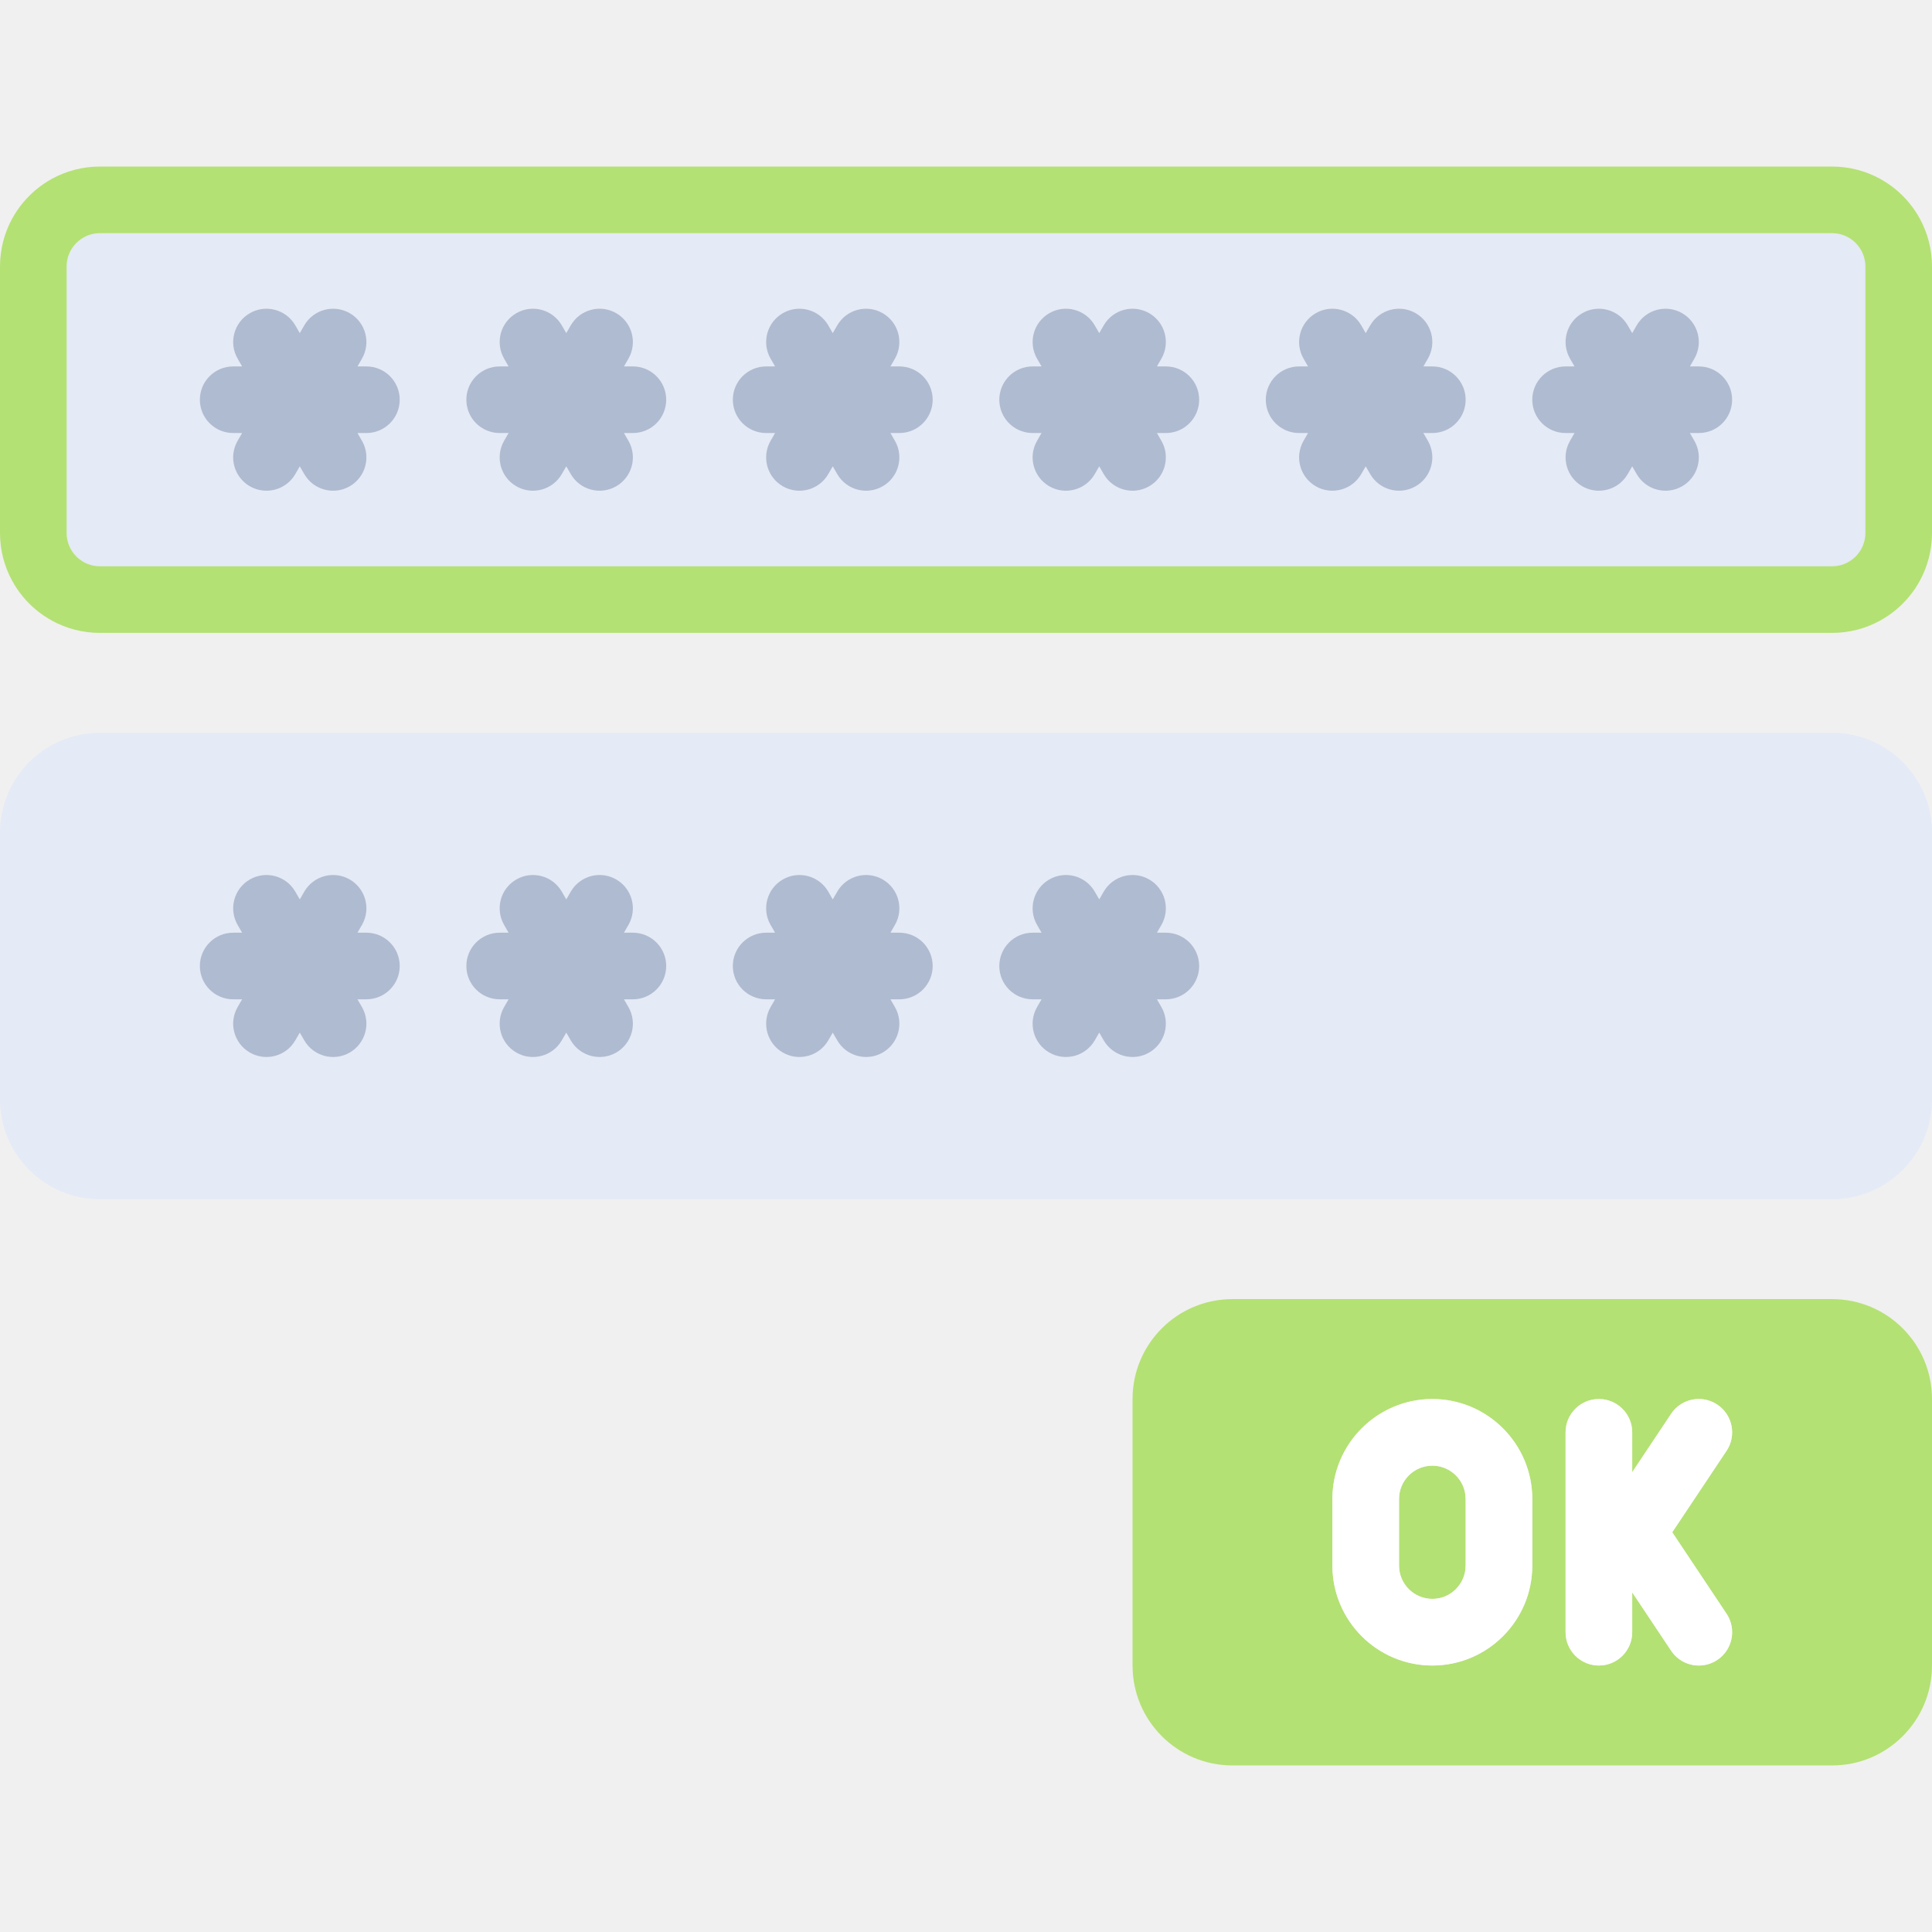
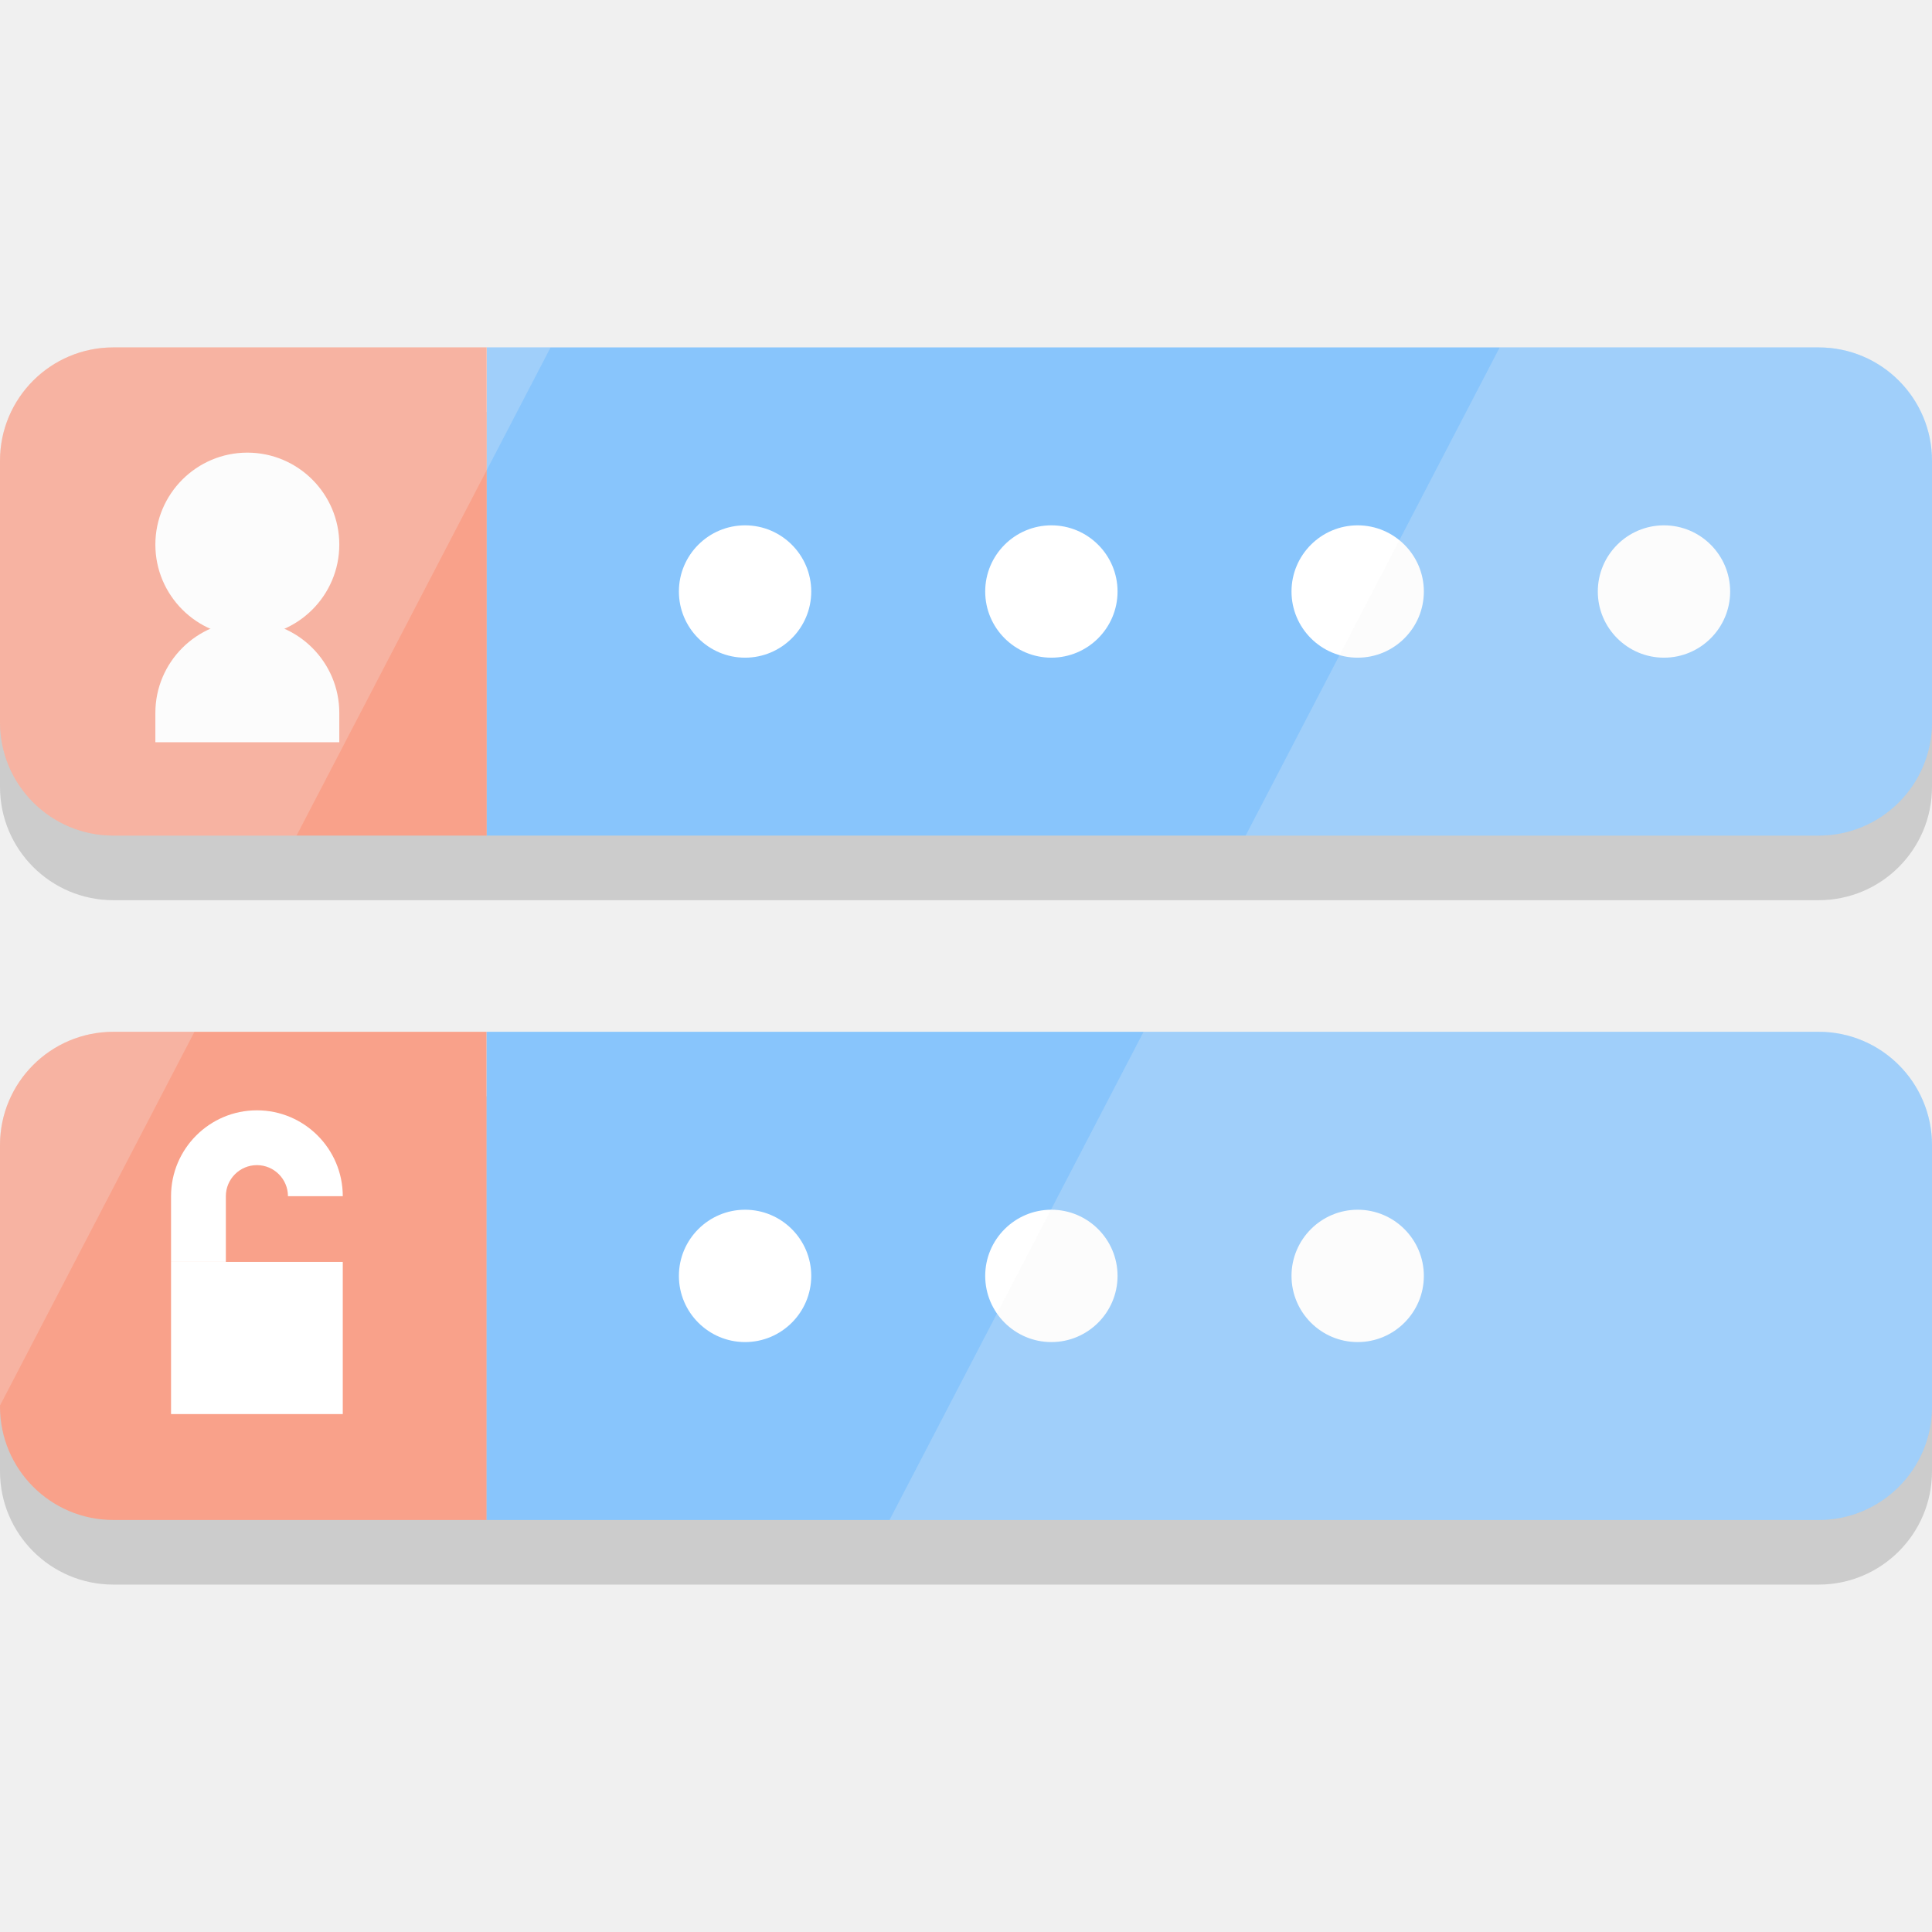
- <svg xmlns="http://www.w3.org/2000/svg" version="1.1" id="Layer_1" x="0px" y="0px" viewBox="0 0 512.001 512.001" style="enable-background:new 0 0 512.001 512.001;" xml:space="preserve">
-   <path style="fill:#E4EAF6;" d="M494.345,70.621c0-4.867-3.96-8.828-8.828-8.828H26.483c-4.867,0-8.828,3.96-8.828,8.828v70.621  c0,4.867,3.96,8.828,8.828,8.828h459.034c4.867,0,8.828-3.96,8.828-8.828V70.621z M105.931,105.932c0,4.875-3.953,8.828-8.828,8.828  h-2.366l1.183,2.048c2.438,4.222,0.991,9.621-3.231,12.058c-4.222,2.438-9.621,0.991-12.058-3.231l-1.183-2.048l-1.183,2.048  c-2.438,4.222-7.837,5.668-12.058,3.231s-5.668-7.837-3.231-12.058l1.183-2.048h-2.366c-4.875,0-8.828-3.953-8.828-8.828l0,0  c0-4.875,3.953-8.828,8.828-8.828h2.366l-1.183-2.048c-2.438-4.222-0.991-9.621,3.231-12.058s9.621-0.991,12.058,3.231l1.183,2.048  l1.183-2.048c2.438-4.222,7.837-5.668,12.058-3.231s5.668,7.837,3.231,12.058l-1.183,2.048h2.366  C101.978,97.104,105.931,101.057,105.931,105.932L105.931,105.932z M176.552,105.932c0,4.875-3.953,8.828-8.828,8.828h-2.366  l1.183,2.048c2.438,4.222,0.991,9.621-3.231,12.058c-4.222,2.438-9.621,0.991-12.058-3.231l-1.183-2.048l-1.183,2.048  c-2.438,4.222-7.837,5.668-12.058,3.231c-4.222-2.438-5.668-7.837-3.231-12.058l1.183-2.048h-2.366  c-4.875,0-8.828-3.953-8.828-8.828l0,0c0-4.875,3.953-8.828,8.828-8.828h2.366l-1.183-2.048c-2.438-4.222-0.991-9.621,3.231-12.058  c4.222-2.438,9.621-0.991,12.058,3.231l1.183,2.048l1.183-2.048c2.438-4.222,7.837-5.668,12.058-3.231s5.668,7.837,3.231,12.058  l-1.183,2.048h2.366C172.599,97.104,176.552,101.057,176.552,105.932L176.552,105.932z M247.172,105.932  c0,4.875-3.953,8.828-8.828,8.828h-2.366l1.183,2.048c2.438,4.222,0.991,9.621-3.231,12.058s-9.621,0.991-12.058-3.231l-1.183-2.048  l-1.183,2.048c-2.438,4.222-7.837,5.668-12.058,3.231c-4.222-2.438-5.668-7.837-3.231-12.058l1.183-2.048h-2.366  c-4.875,0-8.828-3.953-8.828-8.828l0,0c0-4.875,3.953-8.828,8.828-8.828h2.366l-1.183-2.048c-2.438-4.222-0.991-9.621,3.231-12.058  c4.222-2.438,9.621-0.991,12.058,3.231l1.183,2.048l1.183-2.048c2.438-4.222,7.837-5.668,12.058-3.231  c4.222,2.438,5.668,7.837,3.231,12.058l-1.183,2.048h2.366C243.22,97.104,247.172,101.057,247.172,105.932L247.172,105.932z   M317.793,105.932c0,4.875-3.953,8.828-8.828,8.828H306.6l1.183,2.048c2.438,4.222,0.991,9.621-3.231,12.058  s-9.621,0.991-12.059-3.231l-1.183-2.048l-1.183,2.048c-2.438,4.222-7.837,5.668-12.059,3.231  c-4.222-2.438-5.668-7.837-3.231-12.058l1.183-2.048h-2.366c-4.875,0-8.828-3.953-8.828-8.828l0,0c0-4.875,3.953-8.828,8.828-8.828  h2.366l-1.183-2.048c-2.438-4.222-0.991-9.621,3.231-12.058c4.222-2.438,9.621-0.991,12.058,3.231l1.183,2.048l1.183-2.048  c2.438-4.222,7.837-5.668,12.059-3.231c4.222,2.438,5.668,7.837,3.231,12.058l-1.183,2.048h2.366  C313.841,97.104,317.793,101.057,317.793,105.932L317.793,105.932z M388.414,105.932c0,4.875-3.953,8.828-8.828,8.828h-2.366  l1.183,2.048c2.438,4.222,0.991,9.621-3.231,12.058s-9.621,0.991-12.059-3.231l-1.183-2.048l-1.183,2.048  c-2.438,4.222-7.837,5.668-12.058,3.231s-5.668-7.837-3.231-12.058l1.183-2.048h-2.366c-4.875,0-8.828-3.953-8.828-8.828l0,0  c0-4.875,3.953-8.828,8.828-8.828h2.366l-1.183-2.048c-2.438-4.222-0.991-9.621,3.231-12.058c4.222-2.438,9.621-0.991,12.058,3.231  l1.183,2.048l1.183-2.048c2.438-4.222,7.837-5.668,12.059-3.231c4.222,2.438,5.668,7.837,3.231,12.058l-1.183,2.048h2.366  C384.461,97.104,388.414,101.057,388.414,105.932L388.414,105.932z M459.034,105.932c0,4.875-3.953,8.828-8.828,8.828h-2.366  l1.183,2.048c2.438,4.222,0.991,9.621-3.231,12.058c-4.222,2.438-9.621,0.991-12.058-3.231l-1.183-2.048l-1.183,2.048  c-2.438,4.222-7.837,5.668-12.059,3.231c-4.222-2.438-5.668-7.837-3.231-12.058l1.183-2.048h-2.366  c-4.875,0-8.828-3.953-8.828-8.828l0,0c0-4.875,3.953-8.828,8.828-8.828h2.366l-1.183-2.048c-2.438-4.222-0.991-9.621,3.231-12.058  l0,0c4.222-2.438,9.621-0.991,12.059,3.231l1.183,2.048l1.183-2.048c2.438-4.222,7.837-5.668,12.058-3.231l0,0  c4.222,2.438,5.668,7.837,3.231,12.058l-1.183,2.048h2.366C455.082,97.104,459.034,101.057,459.034,105.932L459.034,105.932z" />
-   <path style="fill:#AFBBD0;" d="M97.103,97.104h-2.366l1.183-2.048c2.438-4.222,0.991-9.621-3.231-12.058  c-4.222-2.438-9.621-0.991-12.058,3.231l-1.183,2.048l-1.183-2.048c-2.438-4.222-7.837-5.668-12.058-3.231  s-5.668,7.837-3.231,12.058l1.183,2.048h-2.366c-4.875,0-8.828,3.953-8.828,8.828l0,0c0,4.875,3.953,8.828,8.828,8.828h2.366  l-1.183,2.048c-2.438,4.222-0.991,9.621,3.231,12.058s9.621,0.991,12.058-3.231l1.183-2.048l1.183,2.048  c2.438,4.222,7.837,5.668,12.058,3.231s5.668-7.837,3.231-12.058l-1.183-2.048h2.366c4.875,0,8.828-3.953,8.828-8.828l0,0  C105.931,101.057,101.978,97.104,97.103,97.104z" />
-   <path style="fill:#B4E173;" d="M511.166,64.003c-0.544-2.115-1.343-4.128-2.362-6.005c-0.407-0.75-0.851-1.479-1.326-2.184  c-1.903-2.817-4.335-5.249-7.154-7.153c-0.704-0.476-1.433-0.919-2.184-1.326c-1.876-1.02-3.89-1.818-6.005-2.362  c-2.114-0.545-4.332-0.834-6.617-0.834H26.483c-2.285,0-4.503,0.289-6.618,0.834c-2.115,0.544-4.129,1.343-6.005,2.362  c-0.75,0.407-1.479,0.851-2.184,1.326c-2.818,1.903-5.249,4.335-7.154,7.153c-0.474,0.705-0.918,1.433-1.325,2.184  c-1.02,1.876-1.818,3.89-2.362,6.005C0.289,66.118,0,68.336,0,70.621v70.621c0,2.285,0.289,4.503,0.834,6.618  c0.544,2.115,1.343,4.128,2.362,6.005c0.407,0.75,0.851,1.479,1.326,2.184c1.903,2.817,4.335,5.249,7.154,7.153  c0.704,0.476,1.433,0.919,2.184,1.326c1.876,1.02,3.89,1.818,6.005,2.362c2.114,0.545,4.332,0.834,6.617,0.834h459.034  c2.285,0,4.503-0.289,6.618-0.834c2.115-0.544,4.129-1.343,6.005-2.362c0.75-0.407,1.479-0.851,2.184-1.326  c2.818-1.903,5.249-4.335,7.154-7.153c0.476-0.704,0.919-1.433,1.326-2.184c1.02-1.876,1.818-3.89,2.362-6.005  c0.544-2.115,0.834-4.333,0.834-6.618V70.621C512,68.336,511.711,66.118,511.166,64.003z M485.517,150.07H26.483  c-4.867,0-8.828-3.96-8.828-8.828V70.621c0-4.867,3.96-8.828,8.828-8.828h459.034c4.867,0,8.828,3.96,8.828,8.828v70.621  C494.345,146.109,490.385,150.07,485.517,150.07z" />
+ <svg xmlns="http://www.w3.org/2000/svg" version="1.1" id="Layer_1" x="0px" y="0px" viewBox="0 0 403.68 403.68" style="enable-background:new 0 0 403.68 403.68;" xml:space="preserve">
  <g>
-     <path style="fill:#AFBBD0;" d="M167.724,97.104h-2.366l1.183-2.048c2.438-4.222,0.991-9.621-3.231-12.058   c-4.222-2.438-9.621-0.991-12.058,3.231l-1.183,2.048l-1.183-2.048c-2.438-4.222-7.837-5.668-12.058-3.231   c-4.222,2.438-5.668,7.837-3.231,12.058l1.183,2.048h-2.366c-4.875,0-8.828,3.953-8.828,8.828l0,0c0,4.875,3.953,8.828,8.828,8.828   h2.366l-1.183,2.048c-2.438,4.222-0.991,9.621,3.231,12.058c4.222,2.438,9.621,0.991,12.058-3.231l1.183-2.048l1.183,2.048   c2.438,4.222,7.837,5.668,12.058,3.231s5.668-7.837,3.231-12.058l-1.183-2.048h2.366c4.875,0,8.828-3.953,8.828-8.828l0,0   C176.552,101.057,172.599,97.104,167.724,97.104z" />
-     <path style="fill:#AFBBD0;" d="M238.345,97.104h-2.366l1.183-2.048c2.438-4.222,0.991-9.621-3.231-12.058   s-9.621-0.991-12.058,3.231l-1.183,2.048l-1.183-2.048c-2.438-4.222-7.837-5.668-12.058-3.231   c-4.222,2.438-5.668,7.837-3.231,12.058l1.183,2.048h-2.366c-4.875,0-8.828,3.953-8.828,8.828l0,0c0,4.875,3.953,8.828,8.828,8.828   h2.366l-1.183,2.048c-2.438,4.222-0.991,9.621,3.231,12.058c4.222,2.438,9.621,0.991,12.058-3.231l1.183-2.048l1.183,2.048   c2.438,4.222,7.837,5.668,12.058,3.231c4.222-2.438,5.668-7.837,3.231-12.058l-1.183-2.048h2.366c4.875,0,8.828-3.953,8.828-8.828   l0,0C247.172,101.057,243.22,97.104,238.345,97.104z" />
-     <path style="fill:#AFBBD0;" d="M308.966,97.104H306.6l1.183-2.048c2.438-4.222,0.991-9.621-3.231-12.058s-9.621-0.991-12.059,3.231   l-1.183,2.048l-1.183-2.048c-2.438-4.222-7.837-5.668-12.059-3.231c-4.222,2.438-5.668,7.837-3.231,12.058l1.183,2.048h-2.366   c-4.875,0-8.828,3.953-8.828,8.828l0,0c0,4.875,3.953,8.828,8.828,8.828h2.366l-1.183,2.048c-2.438,4.222-0.991,9.621,3.231,12.058   c4.222,2.438,9.621,0.991,12.058-3.231l1.183-2.048l1.183,2.048c2.438,4.222,7.837,5.668,12.059,3.231   c4.222-2.438,5.668-7.837,3.231-12.058l-1.183-2.048h2.366c4.875,0,8.828-3.953,8.828-8.828l0,0   C317.793,101.057,313.841,97.104,308.966,97.104z" />
-     <path style="fill:#AFBBD0;" d="M379.586,97.104h-2.366l1.183-2.048c2.438-4.222,0.991-9.621-3.231-12.058   s-9.621-0.991-12.059,3.231l-1.183,2.048l-1.183-2.048c-2.438-4.222-7.837-5.668-12.058-3.231s-5.668,7.837-3.231,12.058   l1.183,2.048h-2.366c-4.875,0-8.828,3.953-8.828,8.828l0,0c0,4.875,3.953,8.828,8.828,8.828h2.366l-1.183,2.048   c-2.438,4.222-0.991,9.621,3.231,12.058c4.222,2.438,9.621,0.991,12.058-3.231l1.183-2.048l1.183,2.048   c2.438,4.222,7.837,5.668,12.059,3.231c4.222-2.438,5.668-7.837,3.231-12.058l-1.183-2.048h2.366c4.875,0,8.828-3.953,8.828-8.828   l0,0C388.414,101.057,384.461,97.104,379.586,97.104z" />
-     <path style="fill:#AFBBD0;" d="M450.207,97.104h-2.366l1.183-2.048c2.438-4.222,0.991-9.621-3.231-12.058l0,0   c-4.222-2.438-9.621-0.991-12.058,3.231l-1.183,2.048l-1.183-2.048c-2.438-4.222-7.837-5.668-12.059-3.231l0,0   c-4.222,2.438-5.668,7.837-3.231,12.058l1.183,2.048h-2.366c-4.875,0-8.828,3.953-8.828,8.828l0,0c0,4.875,3.953,8.828,8.828,8.828   h2.366l-1.183,2.048c-2.438,4.222-0.991,9.621,3.231,12.058s9.621,0.991,12.059-3.231l1.183-2.048l1.183,2.048   c2.438,4.222,7.837,5.668,12.058,3.231s5.668-7.837,3.231-12.058l-1.183-2.048h2.366c4.875,0,8.828-3.953,8.828-8.828l0,0   C459.034,101.057,455.082,97.104,450.207,97.104z" />
-   </g>
-   <path style="fill:#E4EAF6;" d="M485.517,194.207H26.483C11.857,194.207,0,206.064,0,220.69v70.621  c0,14.626,11.857,26.483,26.483,26.483h459.034c14.626,0,26.483-11.857,26.483-26.483V220.69  C512,206.064,500.143,194.207,485.517,194.207z M105.931,256.001c0,4.875-3.953,8.828-8.828,8.828h-2.366l1.183,2.048  c2.438,4.222,0.991,9.621-3.231,12.058c-4.222,2.438-9.621,0.991-12.058-3.231l-1.183-2.048l-1.183,2.048  c-2.438,4.222-7.837,5.668-12.058,3.231c-4.222-2.438-5.668-7.837-3.231-12.058l1.183-2.048h-2.366  c-4.875,0-8.828-3.953-8.828-8.828l0,0c0-4.875,3.953-8.828,8.828-8.828h2.366l-1.183-2.048c-2.438-4.222-0.991-9.621,3.231-12.058  s9.621-0.991,12.058,3.231l1.183,2.048l1.183-2.048c2.438-4.222,7.837-5.668,12.058-3.231s5.668,7.837,3.231,12.058l-1.183,2.048  h2.366C101.978,247.173,105.931,251.126,105.931,256.001L105.931,256.001z M176.552,256.001c0,4.875-3.953,8.828-8.828,8.828h-2.366  l1.183,2.048c2.438,4.222,0.991,9.621-3.231,12.058c-4.222,2.438-9.621,0.991-12.058-3.231l-1.183-2.048l-1.183,2.048  c-2.438,4.222-7.837,5.668-12.058,3.231c-4.222-2.438-5.668-7.837-3.231-12.058l1.183-2.048h-2.366  c-4.875,0-8.828-3.953-8.828-8.828l0,0c0-4.875,3.953-8.828,8.828-8.828h2.366l-1.183-2.048c-2.438-4.222-0.991-9.621,3.231-12.058  c4.222-2.438,9.621-0.991,12.058,3.231l1.183,2.048l1.183-2.048c2.438-4.222,7.837-5.668,12.058-3.231s5.668,7.837,3.231,12.058  l-1.183,2.048h2.366C172.599,247.173,176.552,251.126,176.552,256.001L176.552,256.001z M247.172,256.001  c0,4.875-3.953,8.828-8.828,8.828h-2.366l1.183,2.048c2.438,4.222,0.991,9.621-3.231,12.058c-4.222,2.438-9.621,0.991-12.058-3.231  l-1.183-2.048l-1.183,2.048c-2.438,4.222-7.837,5.668-12.058,3.231c-4.222-2.438-5.668-7.837-3.231-12.058l1.183-2.048h-2.366  c-4.875,0-8.828-3.953-8.828-8.828l0,0c0-4.875,3.953-8.828,8.828-8.828h2.366l-1.183-2.048c-2.438-4.222-0.991-9.621,3.231-12.058  c4.222-2.438,9.621-0.991,12.058,3.231l1.183,2.048l1.183-2.048c2.438-4.222,7.837-5.668,12.058-3.231  c4.222,2.438,5.668,7.837,3.231,12.058l-1.183,2.048h2.366C243.22,247.173,247.172,251.126,247.172,256.001L247.172,256.001z   M317.793,256.001c0,4.875-3.953,8.828-8.828,8.828H306.6l1.183,2.048c2.438,4.222,0.991,9.621-3.231,12.058  c-4.222,2.438-9.621,0.991-12.059-3.231l-1.183-2.048l-1.183,2.048c-2.438,4.222-7.837,5.668-12.059,3.231  c-4.222-2.438-5.668-7.837-3.231-12.058l1.183-2.048h-2.366c-4.875,0-8.828-3.953-8.828-8.828l0,0c0-4.875,3.953-8.828,8.828-8.828  h2.366l-1.183-2.048c-2.438-4.222-0.991-9.621,3.231-12.058c4.222-2.438,9.621-0.991,12.058,3.231l1.183,2.048l1.183-2.048  c2.438-4.222,7.837-5.668,12.059-3.231c4.222,2.438,5.668,7.837,3.231,12.058l-1.183,2.048h2.366  C313.841,247.173,317.793,251.126,317.793,256.001L317.793,256.001z" />
-   <g>
-     <path style="fill:#B4E173;" d="M485.517,344.276H326.621c-14.626,0-26.483,11.857-26.483,26.483v70.621   c0,14.626,11.857,26.483,26.483,26.483h158.897c14.626,0,26.483-11.857,26.483-26.483v-70.621   C512,356.133,500.143,344.276,485.517,344.276z M406.069,414.897c0,14.603-11.88,26.483-26.483,26.483   c-14.603,0-26.483-11.88-26.483-26.483v-17.655c0-14.603,11.88-26.483,26.483-26.483c14.603,0,26.483,11.88,26.483,26.483V414.897z    M457.551,427.656c2.702,4.056,1.608,9.539-2.449,12.242c-1.504,1.004-3.207,1.483-4.888,1.483c-2.854,0-5.651-1.379-7.353-3.932   l-10.31-15.466v10.569c0,4.875-3.953,8.828-8.828,8.828c-4.875,0-8.828-3.953-8.828-8.828v-52.966c0-4.875,3.953-8.828,8.828-8.828   c4.875,0,8.828,3.953,8.828,8.828v10.569l10.311-15.466c2.698-4.065,8.177-5.169,12.242-2.449   c4.056,2.702,5.151,8.185,2.449,12.242l-14.391,21.587L457.551,427.656z" />
-     <path style="fill:#B4E173;" d="M379.586,388.414c-4.866,0-8.828,3.961-8.828,8.828v17.655c0,4.866,3.961,8.828,8.828,8.828   s8.828-3.961,8.828-8.828v-17.655C388.414,392.376,384.452,388.414,379.586,388.414z" />
-   </g>
-   <g>
-     <path style="fill:#AFBBD0;" d="M97.103,247.173h-2.366l1.183-2.048c2.438-4.222,0.991-9.621-3.231-12.058   c-4.222-2.438-9.621-0.991-12.058,3.231l-1.183,2.048l-1.183-2.048c-2.438-4.222-7.837-5.668-12.058-3.231   s-5.668,7.837-3.231,12.058l1.183,2.048h-2.366c-4.875,0-8.828,3.953-8.828,8.828l0,0c0,4.875,3.953,8.828,8.828,8.828h2.366   l-1.183,2.048c-2.438,4.222-0.991,9.621,3.231,12.058c4.222,2.438,9.621,0.991,12.058-3.231l1.183-2.048l1.183,2.048   c2.438,4.222,7.837,5.668,12.058,3.231c4.222-2.438,5.668-7.837,3.231-12.058l-1.183-2.048h2.366c4.875,0,8.828-3.953,8.828-8.828   l0,0C105.931,251.126,101.978,247.173,97.103,247.173z" />
-     <path style="fill:#AFBBD0;" d="M167.724,247.173h-2.366l1.183-2.048c2.438-4.222,0.991-9.621-3.231-12.058   c-4.222-2.438-9.621-0.991-12.058,3.231l-1.183,2.048l-1.183-2.048c-2.438-4.222-7.837-5.668-12.058-3.231   c-4.222,2.438-5.668,7.837-3.231,12.058l1.183,2.048h-2.366c-4.875,0-8.828,3.953-8.828,8.828l0,0c0,4.875,3.953,8.828,8.828,8.828   h2.366l-1.183,2.048c-2.438,4.222-0.991,9.621,3.231,12.058c4.222,2.438,9.621,0.991,12.058-3.231l1.183-2.048l1.183,2.048   c2.438,4.222,7.837,5.668,12.058,3.231c4.222-2.438,5.668-7.837,3.231-12.058l-1.183-2.048h2.366c4.875,0,8.828-3.953,8.828-8.828   l0,0C176.552,251.126,172.599,247.173,167.724,247.173z" />
-     <path style="fill:#AFBBD0;" d="M238.345,247.173h-2.366l1.183-2.048c2.438-4.222,0.991-9.621-3.231-12.058   s-9.621-0.991-12.058,3.231l-1.183,2.048l-1.183-2.048c-2.438-4.222-7.837-5.668-12.058-3.231   c-4.222,2.438-5.668,7.837-3.231,12.058l1.183,2.048h-2.366c-4.875,0-8.828,3.953-8.828,8.828l0,0c0,4.875,3.953,8.828,8.828,8.828   h2.366l-1.183,2.048c-2.438,4.222-0.991,9.621,3.231,12.058c4.222,2.438,9.621,0.991,12.058-3.231l1.183-2.048l1.183,2.048   c2.438,4.222,7.837,5.668,12.058,3.231c4.222-2.438,5.668-7.837,3.231-12.058l-1.183-2.048h2.366c4.875,0,8.828-3.953,8.828-8.828   l0,0C247.172,251.126,243.22,247.173,238.345,247.173z" />
-     <path style="fill:#AFBBD0;" d="M308.966,247.173H306.6l1.183-2.048c2.438-4.222,0.991-9.621-3.231-12.058   s-9.621-0.991-12.059,3.231l-1.183,2.048l-1.183-2.048c-2.438-4.222-7.837-5.668-12.059-3.231   c-4.222,2.438-5.668,7.837-3.231,12.058l1.183,2.048h-2.366c-4.875,0-8.828,3.953-8.828,8.828l0,0c0,4.875,3.953,8.828,8.828,8.828   h2.366l-1.183,2.048c-2.438,4.222-0.991,9.621,3.231,12.058c4.222,2.438,9.621,0.991,12.058-3.231l1.183-2.048l1.183,2.048   c2.438,4.222,7.837,5.668,12.059,3.231c4.222-2.438,5.668-7.837,3.231-12.058l-1.183-2.048h2.366c4.875,0,8.828-3.953,8.828-8.828   l0,0C317.793,251.126,313.841,247.173,308.966,247.173z" />
-   </g>
-   <g>
-     <path style="fill:#FFFFFF;" d="M455.103,372.242c-4.065-2.72-9.543-1.617-12.242,2.449l-10.31,15.465v-10.569   c0-4.875-3.953-8.828-8.828-8.828c-4.875,0-8.828,3.953-8.828,8.828v52.966c0,4.875,3.953,8.828,8.828,8.828   c4.875,0,8.828-3.953,8.828-8.828v-10.569l10.311,15.466c1.703,2.552,4.5,3.932,7.353,3.932c1.681,0,3.383-0.479,4.888-1.483   c4.056-2.702,5.151-8.185,2.449-12.242l-14.391-21.587l14.391-21.587C460.254,380.428,459.159,374.945,455.103,372.242z" />
-     <path style="fill:#FFFFFF;" d="M379.586,370.759c-14.603,0-26.483,11.88-26.483,26.483v17.655c0,14.603,11.88,26.483,26.483,26.483   c14.603,0,26.483-11.88,26.483-26.483v-17.655C406.069,382.639,394.189,370.759,379.586,370.759z M388.414,414.897   c0,4.866-3.961,8.828-8.828,8.828s-8.828-3.961-8.828-8.828v-17.655c0-4.866,3.961-8.828,8.828-8.828s8.828,3.961,8.828,8.828   V414.897z" />
+     <g>
+       <path style="fill:#CCCCCC;" d="M380,229.09H101.68h-78C10.6,229.09,0,239.69,0,252.77v54.64c0,13.08,10.6,23.68,23.68,23.68h78    H380c13.08,0,23.68-10.6,23.68-23.68v-54.64C403.68,239.69,393.08,229.09,380,229.09z" />
+       <path style="fill:#CCCCCC;" d="M380,86.09H101.68h-78C10.6,86.09,0,96.69,0,109.77v54.64c0,13.08,10.6,23.68,23.68,23.68h78H380    c13.08,0,23.68-10.6,23.68-23.68v-54.64C403.68,96.69,393.08,86.09,380,86.09z" />
+     </g>
+     <path style="fill:#F9A18A;" d="M101.68,215.59v102h-78C10.6,317.59,0,306.99,0,293.91v-54.64c0-13.08,10.6-23.68,23.68-23.68   H101.68z" />
+     <path style="fill:#88C5FC;" d="M403.68,239.27v54.64c0,13.08-10.6,23.68-23.68,23.68H101.68v-102H380   C393.08,215.59,403.68,226.19,403.68,239.27z" />
+     <path style="fill:#88C5FC;" d="M403.68,96.27v54.64c0,13.08-10.6,23.68-23.68,23.68H101.68v-102H380   C393.08,72.59,403.68,83.19,403.68,96.27z" />
+     <path style="fill:#F9A18A;" d="M101.68,72.59v102h-78C10.6,174.59,0,163.99,0,150.91V96.27c0-13.08,10.6-23.68,23.68-23.68H101.68z   " />
+     <path style="fill:#FFFFFF;" d="M70.895,155.091H32.463v-6.133c0-10.596,8.62-19.216,19.216-19.216s19.216,8.62,19.216,19.216   C70.895,148.958,70.895,155.091,70.895,155.091z" />
+     <path style="fill:#FFFFFF;" d="M51.679,133.008c-10.596,0-19.216-8.62-19.216-19.216s8.62-19.216,19.216-19.216   s19.216,8.62,19.216,19.216S62.275,133.008,51.679,133.008z" />
+     <path style="fill:#FFFFFF;" d="M155.678,280.418c-7.624,0-13.826-6.202-13.826-13.826s6.202-13.826,13.826-13.826   s13.826,6.202,13.826,13.826S163.302,280.418,155.678,280.418z" />
+     <path style="fill:#FFFFFF;" d="M47.189,263.678H35.738v-13.742c0-9.893,8.048-17.941,17.941-17.941s17.941,8.048,17.941,17.941   H60.168c0-3.578-2.911-6.489-6.489-6.489s-6.489,2.911-6.489,6.489v13.742H47.189z" />
+     <path style="fill:#FFFFFF;" d="M71.62,295.463H35.738v-31.785H71.62V295.463z" />
+     <path style="fill:#FFFFFF;" d="M283.679,280.418c-7.624,0-13.826-6.202-13.826-13.826s6.203-13.826,13.826-13.826   s13.826,6.202,13.826,13.826S291.303,280.418,283.679,280.418z" />
+     <path style="fill:#FFFFFF;" d="M347.679,137.418c-7.624,0-13.826-6.202-13.826-13.826s6.202-13.826,13.826-13.826   s13.826,6.202,13.826,13.826C361.505,131.216,355.303,137.418,347.679,137.418z" />
+     <path style="fill:#FFFFFF;" d="M219.679,280.418c-7.624,0-13.826-6.202-13.826-13.826s6.202-13.826,13.826-13.826   s13.826,6.202,13.826,13.826S227.303,280.418,219.679,280.418z" />
+     <path style="fill:#FFFFFF;" d="M155.678,137.418c-7.624,0-13.826-6.202-13.826-13.826s6.202-13.826,13.826-13.826   s13.826,6.202,13.826,13.826C169.504,131.216,163.302,137.418,155.678,137.418z" />
+     <path style="fill:#FFFFFF;" d="M283.679,137.418c-7.624,0-13.826-6.202-13.826-13.826s6.203-13.826,13.826-13.826   s13.826,6.202,13.826,13.826C297.505,131.216,291.303,137.418,283.679,137.418z" />
+     <path style="fill:#FFFFFF;" d="M219.679,137.418c-7.624,0-13.826-6.202-13.826-13.826s6.202-13.826,13.826-13.826   s13.826,6.202,13.826,13.826C233.505,131.216,227.303,137.418,219.679,137.418z" />
+     <g>
+       <path style="opacity:0.23;fill:#F2F2F2;enable-background:new    ;" d="M403.68,96.27v54.64c0,13.08-10.6,23.68-23.68,23.68    H260.27l53.08-102H380C393.08,72.59,403.68,83.19,403.68,96.27z" />
+       <path style="opacity:0.23;fill:#F2F2F2;enable-background:new    ;" d="M403.68,239.27v54.64c0,13.08-10.6,23.68-23.68,23.68    H185.86l53.08-102H380C393.08,215.59,403.68,226.19,403.68,239.27z" />
+       <path style="opacity:0.23;fill:#F2F2F2;enable-background:new    ;" d="M23.68,215.59h16.95l-20.79,39.95L0,293.67v-54.4    C0,226.19,10.6,215.59,23.68,215.59z" />
+       <path style="opacity:0.23;fill:#F2F2F2;enable-background:new    ;" d="M115.04,72.59l-13.36,25.68l-7.72,14.83l-11.83,22.74    l-20.17,38.75H23.68C10.6,174.59,0,163.99,0,150.91V96.27c0-13.08,10.6-23.68,23.68-23.68H115.04z" />
+     </g>
  </g>
  <g>
</g>
  <g>
</g>
  <g>
</g>
  <g>
</g>
  <g>
</g>
  <g>
</g>
  <g>
</g>
  <g>
</g>
  <g>
</g>
  <g>
</g>
  <g>
</g>
  <g>
</g>
  <g>
</g>
  <g>
</g>
  <g>
</g>
</svg>
